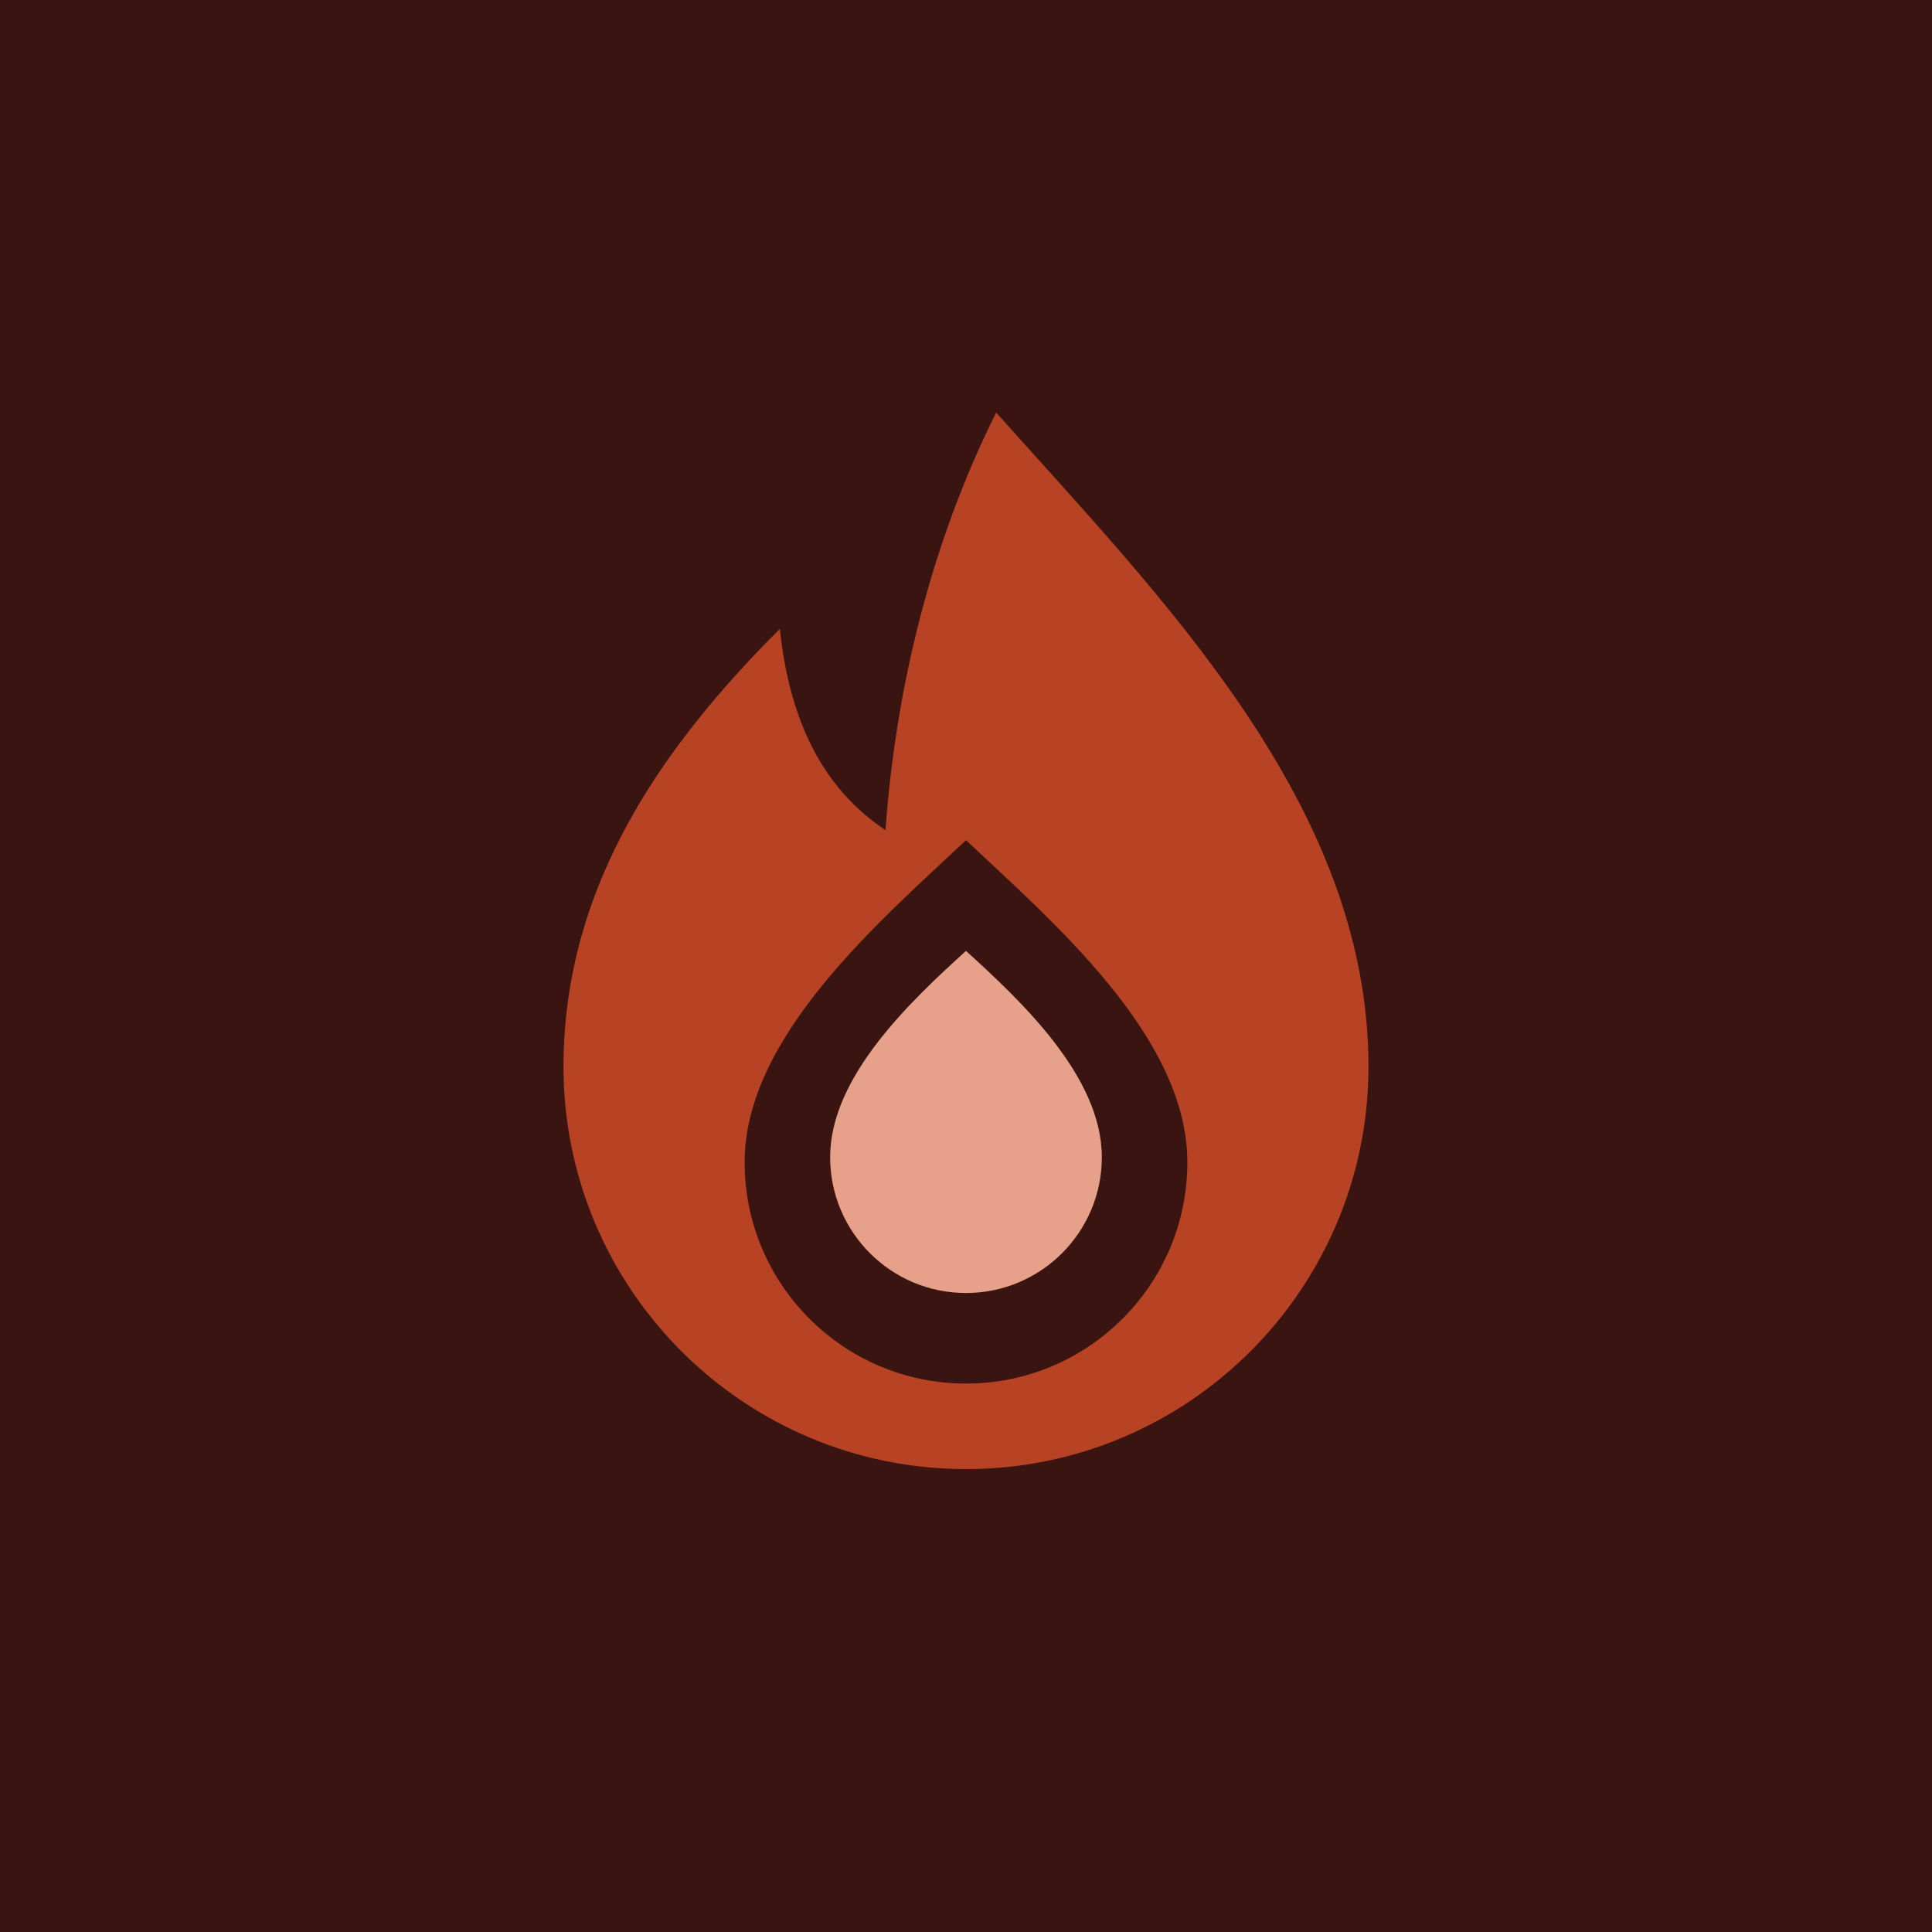
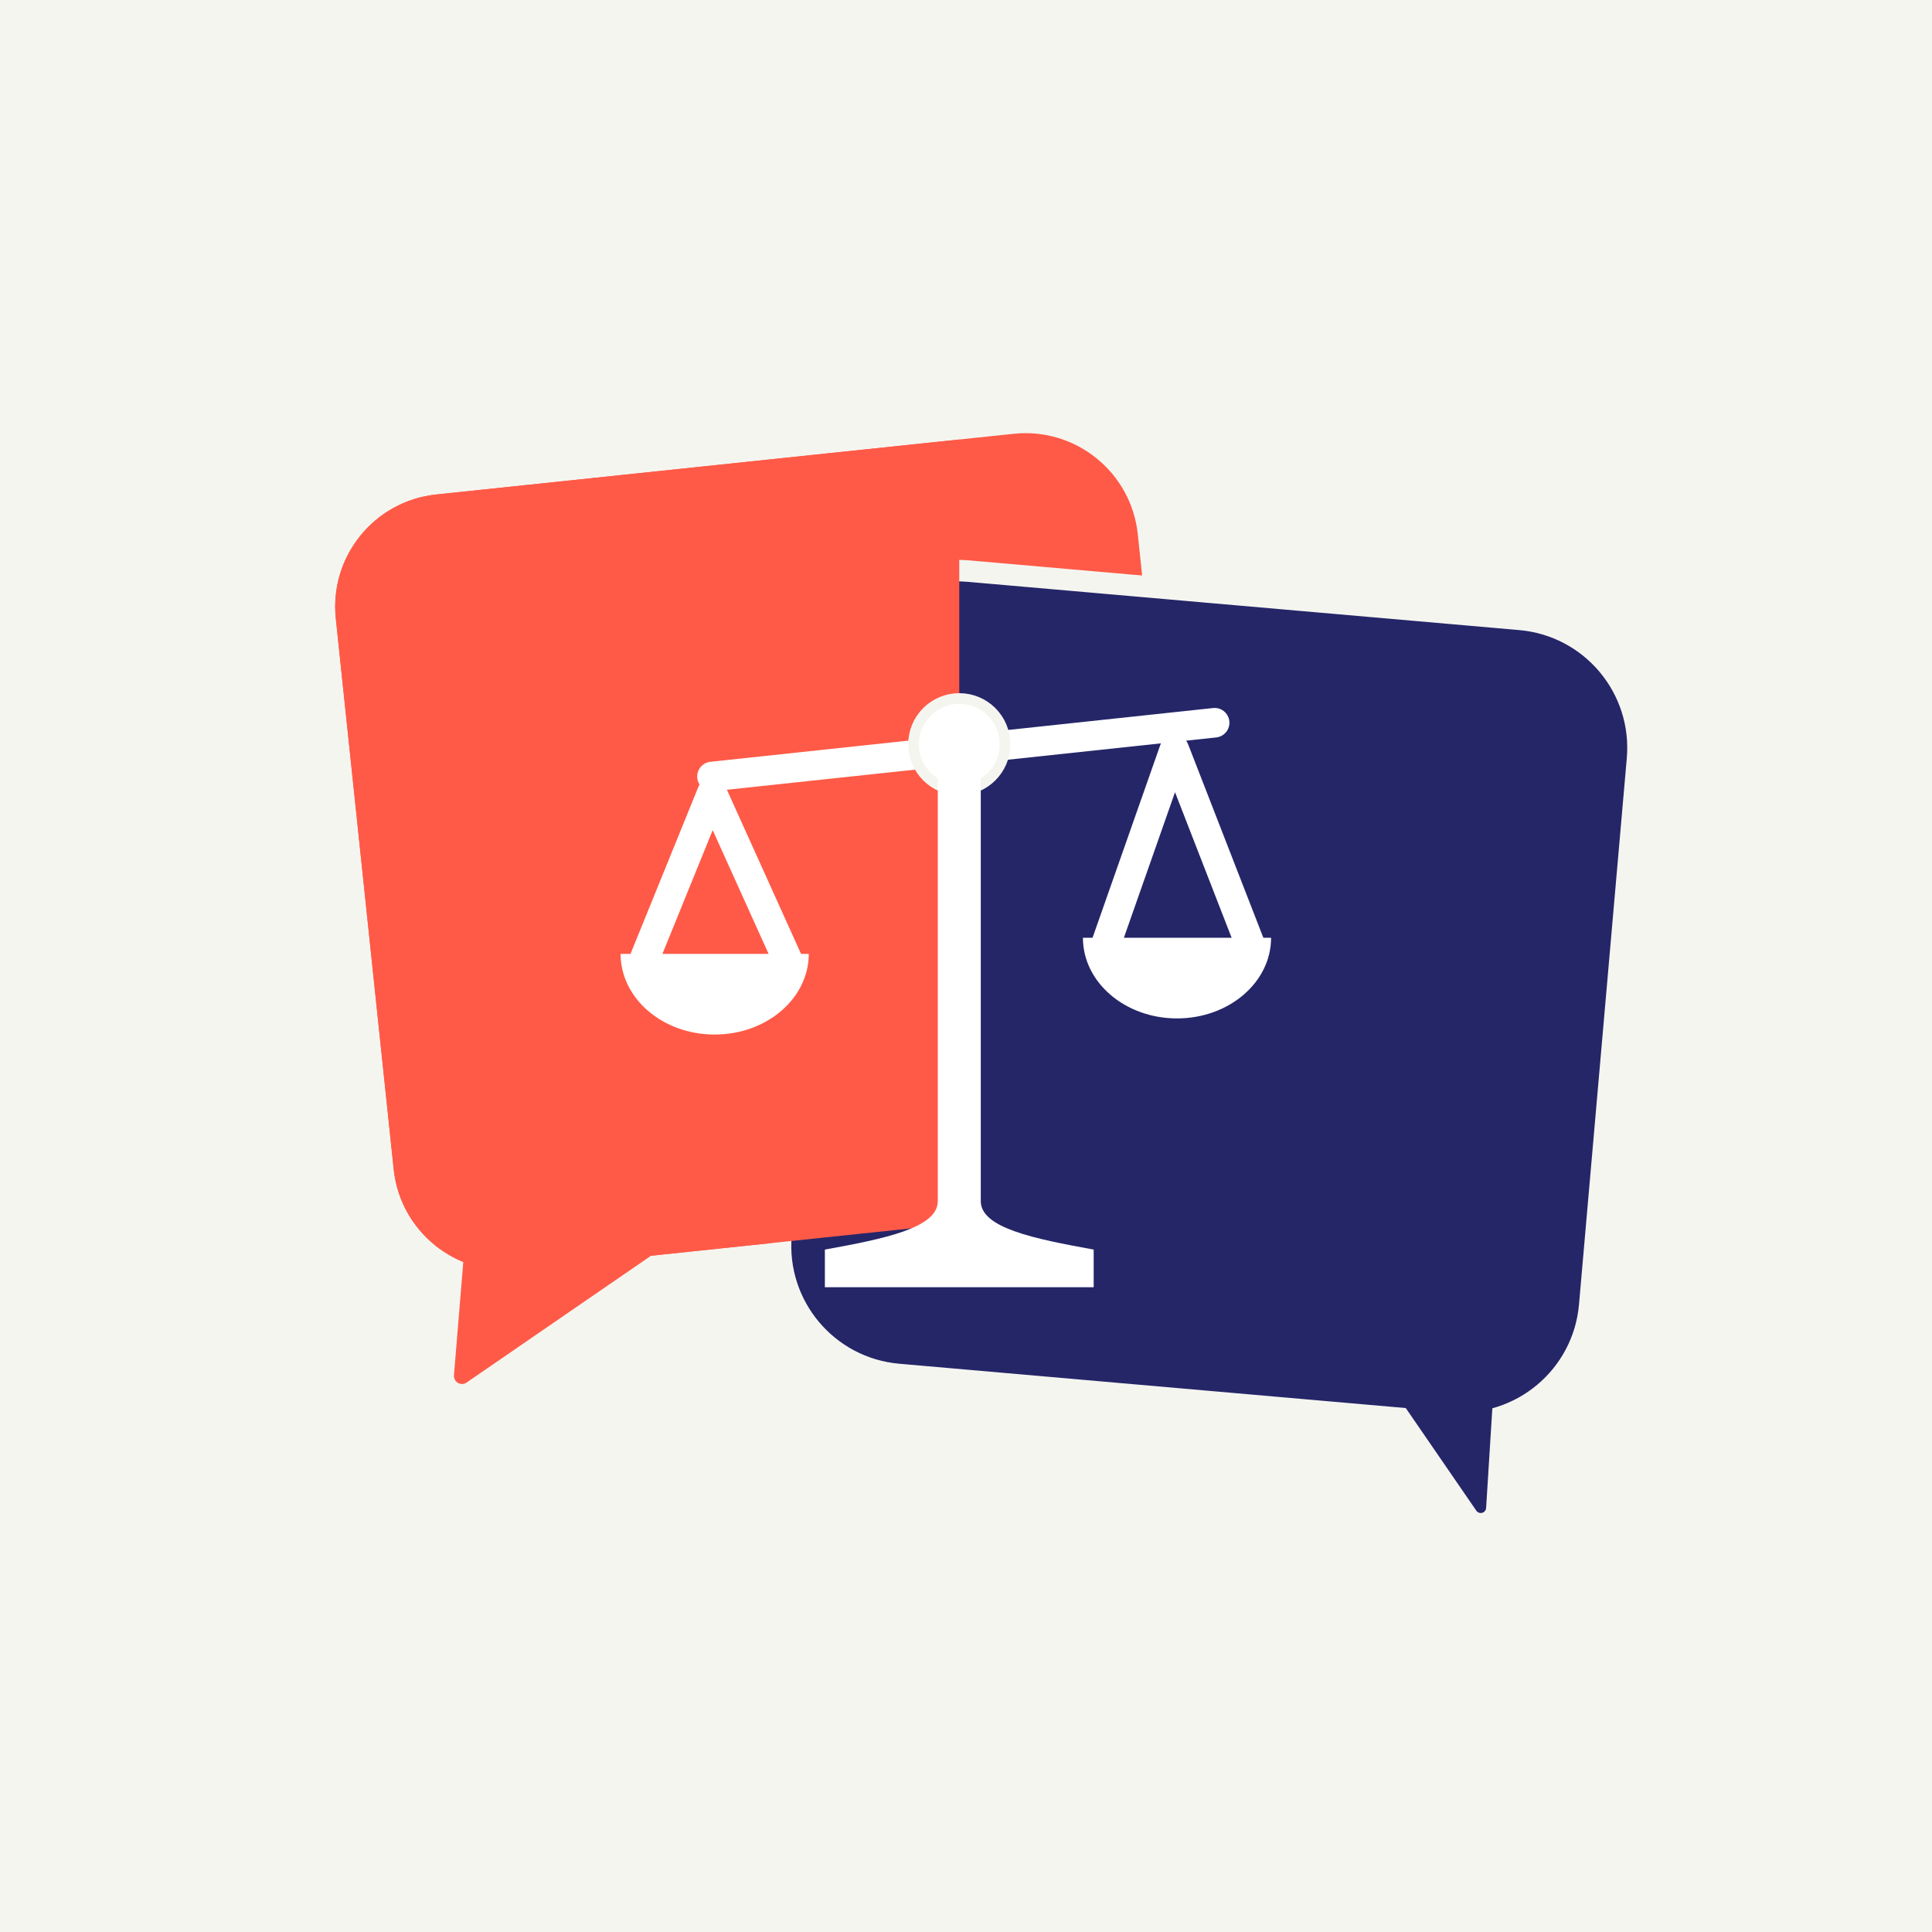
- <svg xmlns="http://www.w3.org/2000/svg" viewBox="0 0 512 512">
-   <rect width="512" height="512" rx="0" fill="#3A1411" />
-   <g transform="translate(96 88) scale(13.333)">
-     <path fill-rule="evenodd" fill="#B74324" d="M12.6 1.6C15.9 5.3 20 9.4 20 14.6a8 8 0 0 1-16 0c0-3.7 2.1-6.5 4.3-8.7.2 1.9.9 3.2 2.1 4C10.6 7.1 11.3 4.2 12.6 1.6z M12 10.1c1.7 1.6 4.4 3.9 4.4 6.4a4.4 4.4 0 0 1-8.8 0c0-2.5 2.7-4.8 4.4-6.4z" />
-     <path fill="#E7A18A" d="M12 12.3c1.1 1 2.7 2.5 2.7 4.1a2.7 2.7 0 0 1-5.4 0c0-1.6 1.6-3.1 2.7-4.1z" />
+ <svg xmlns="http://www.w3.org/2000/svg" viewBox="355 205 575 575">
+   <rect x="355" y="205" width="575" height="575" rx="0" fill="#F5F5F0" />
+   <g transform="translate(642.5 492.5) scale(.8) translate(-642.5 -492.5)">
+     <defs>
+       <clipPath id="m-l">
+         <rect x="300" y="200" width="340" height="600" />
+       </clipPath>
+     </defs>
+     <g fill="#FF5A47">
+       <rect x="418" y="305" width="300" height="290" rx="42" transform="rotate(-6 568 450)" />
+       <path d="M462 560 L455 645 L535 590 Z" stroke="#FF5A47" stroke-width="6" stroke-linejoin="round" />
+     </g>
+     <g fill="#F5F5F0" stroke="#F5F5F0" stroke-width="20" stroke-linejoin="round">
+       <rect x="588" y="360" width="290" height="288" rx="42" transform="rotate(5 733 504)" />
+       <path d="M790 630 L834 694 L840 598 Z" />
+     </g>
+     <g fill="#252668" stroke="#252668" stroke-width="4" stroke-linejoin="round">
+       <rect x="588" y="360" width="290" height="288" rx="42" transform="rotate(5 733 504)" />
+       <path d="M790 630 L834 694 L840 598 Z" />
+     </g>
+     <g fill="#FF5A47" clip-path="url(#m-l)">
+       <rect x="418" y="305" width="300" height="290" rx="42" transform="rotate(-6 568 450)" />
+     </g>
+     <g fill="none" stroke="#FFFFFF" stroke-width="11" stroke-linecap="round" stroke-linejoin="round">
+       <path d="M548 422 L735 402" />
+       <path d="M548 428 L522 492 M548 428 L576 490" />
+       <path d="M720 412 L694 486 M720 412 L748 484" />
+     </g>
+     <g fill="#FFFFFF">
+       <circle cx="640" cy="410" r="15" stroke="#F5F5F0" stroke-width="8" paint-order="stroke" />
+       <path d="M514 488 H584 A35 30 0 0 1 514 488 Z" />
+       <path d="M686 482 H756 A35 30 0 0 1 686 482 Z" />
+       <path d="M632 410 H648 V580 C648 590 668 594 690 598 V612 H590 V598 C612 594 632 590 632 580 Z" />
+     </g>
  </g>
</svg>
